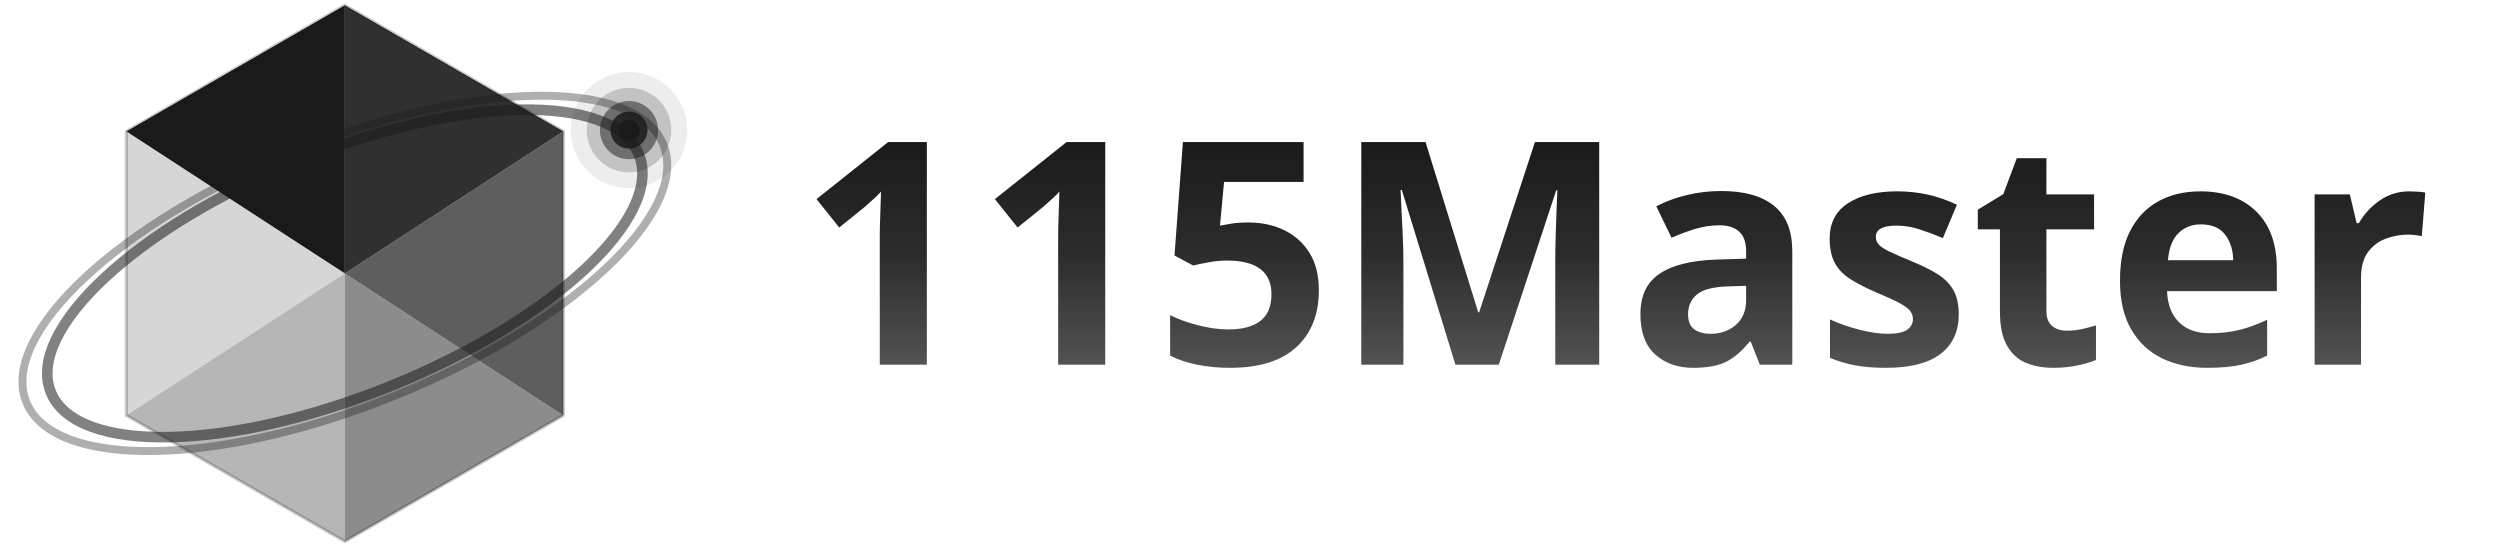
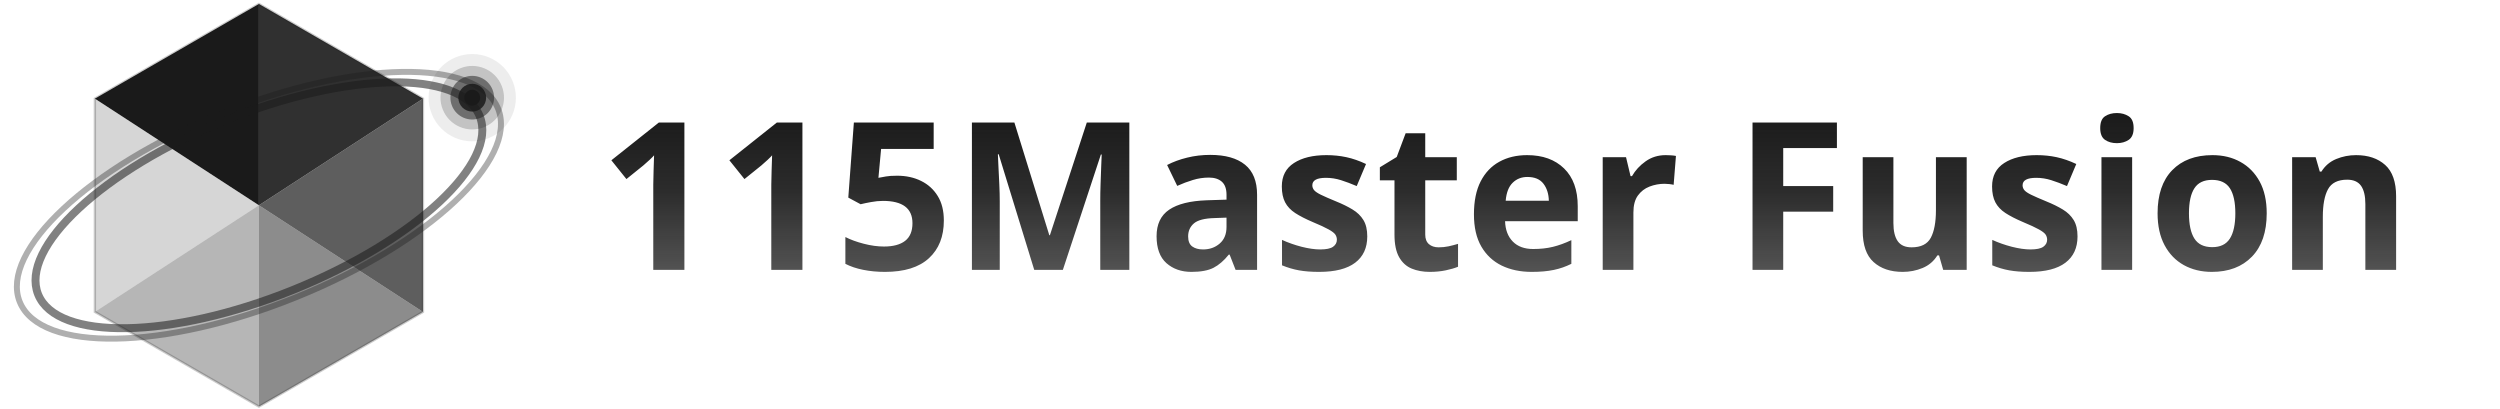
- <svg xmlns="http://www.w3.org/2000/svg" id="lw-7k3m9x2q" viewBox="0 0 473 103" color="#1a1a1a">
+ <svg xmlns="http://www.w3.org/2000/svg" id="lw-7k3m9x2q" viewBox="0 0 630 103" color="#1a1a1a">
  <style>
        @media (prefers-color-scheme: dark) {
            #lw-7k3m9x2q { color: #ffffff !important; }
        }
    </style>
  <defs>
    <linearGradient id="g" x1="0" y1="0" x2="0" y2="1">
      <stop offset="0" stop-color="currentColor" stop-opacity="1" />
      <stop offset="0.5" stop-color="currentColor" stop-opacity="0.92" />
      <stop offset="1" stop-color="currentColor" stop-opacity="0.75" />
    </linearGradient>
  </defs>
  <g id="页面-1" stroke="none" stroke-width="1" fill="none" fill-rule="evenodd">
    <g id="logo-wordmark" transform="translate(1, 1)">
      <g id="编组">
        <g transform="translate(22.90698, 0)" fill="currentColor" fill-rule="nonzero" id="路径">
          <polygon points="41.34 50.73 3.55271368e-15 23.86 41.34 -3.55271368e-15" />
          <polygon opacity="0.9" points="41.34 50.73 41.34 -3.55271368e-15 82.68 23.86" />
          <polygon opacity="0.7" points="41.34 50.73 82.68 23.86 82.68 77.6" />
          <polygon opacity="0.5" points="41.34 50.73 82.68 77.6 41.34 101.46" />
          <polygon opacity="0.32" points="41.34 50.73 41.34 101.46 3.55271368e-15 77.6" />
          <polygon opacity="0.18" points="41.34 50.73 3.55271368e-15 77.6 3.55271368e-15 23.86" />
        </g>
        <polygon id="路径" stroke-opacity="0.22" stroke="currentColor" stroke-width="0.6" points="64.247 3.55271368e-15 105.587 23.86 105.587 77.6 64.247 101.46 22.907 77.6 22.907 23.86" />
        <g transform="translate(64.24698, 50.73) rotate(-22) translate(-64.24698, -50.73) translate(4.246983, 27.73)" id="椭圆形">
          <ellipse cx="60" cy="23" rx="65" ry="25" fill="none" stroke="currentColor" stroke-width="1.5" stroke-opacity="0.35" />
          <ellipse cx="60" cy="23" rx="60" ry="23" fill="none" stroke="currentColor" stroke-width="2" stroke-opacity="0.55" />
          <circle cx="120" cy="18" r="11" fill="currentColor" fill-opacity="0.08" />
          <circle cx="120" cy="18" r="8" fill="currentColor" fill-opacity="0.2" />
          <circle cx="120" cy="18" r="5.5" fill="currentColor" fill-opacity="0.5" />
          <circle cx="120" cy="18" r="3.5" fill="currentColor" fill-opacity="0.85" />
          <circle cx="120" cy="18" r="2" fill="currentColor" />
        </g>
      </g>
-       <text id="115Master" fill="url(#g)" fill-rule="nonzero" font-family="Sarasa-Gothic-SC-Bold, Sarasa Gothic SC" font-size="59" font-weight="bold" line-spacing="79">
-         <tspan x="150" y="68">115Master</tspan>
+       <text id="115Master-Fusion" fill="url(#g)" fill-rule="nonzero" font-family="Sarasa-Gothic-SC-Bold, Sarasa Gothic SC" font-size="52" font-weight="bold" line-spacing="70">
+         <tspan x="150" y="67">115Master Fusion</tspan>
      </text>
    </g>
  </g>
</svg>
